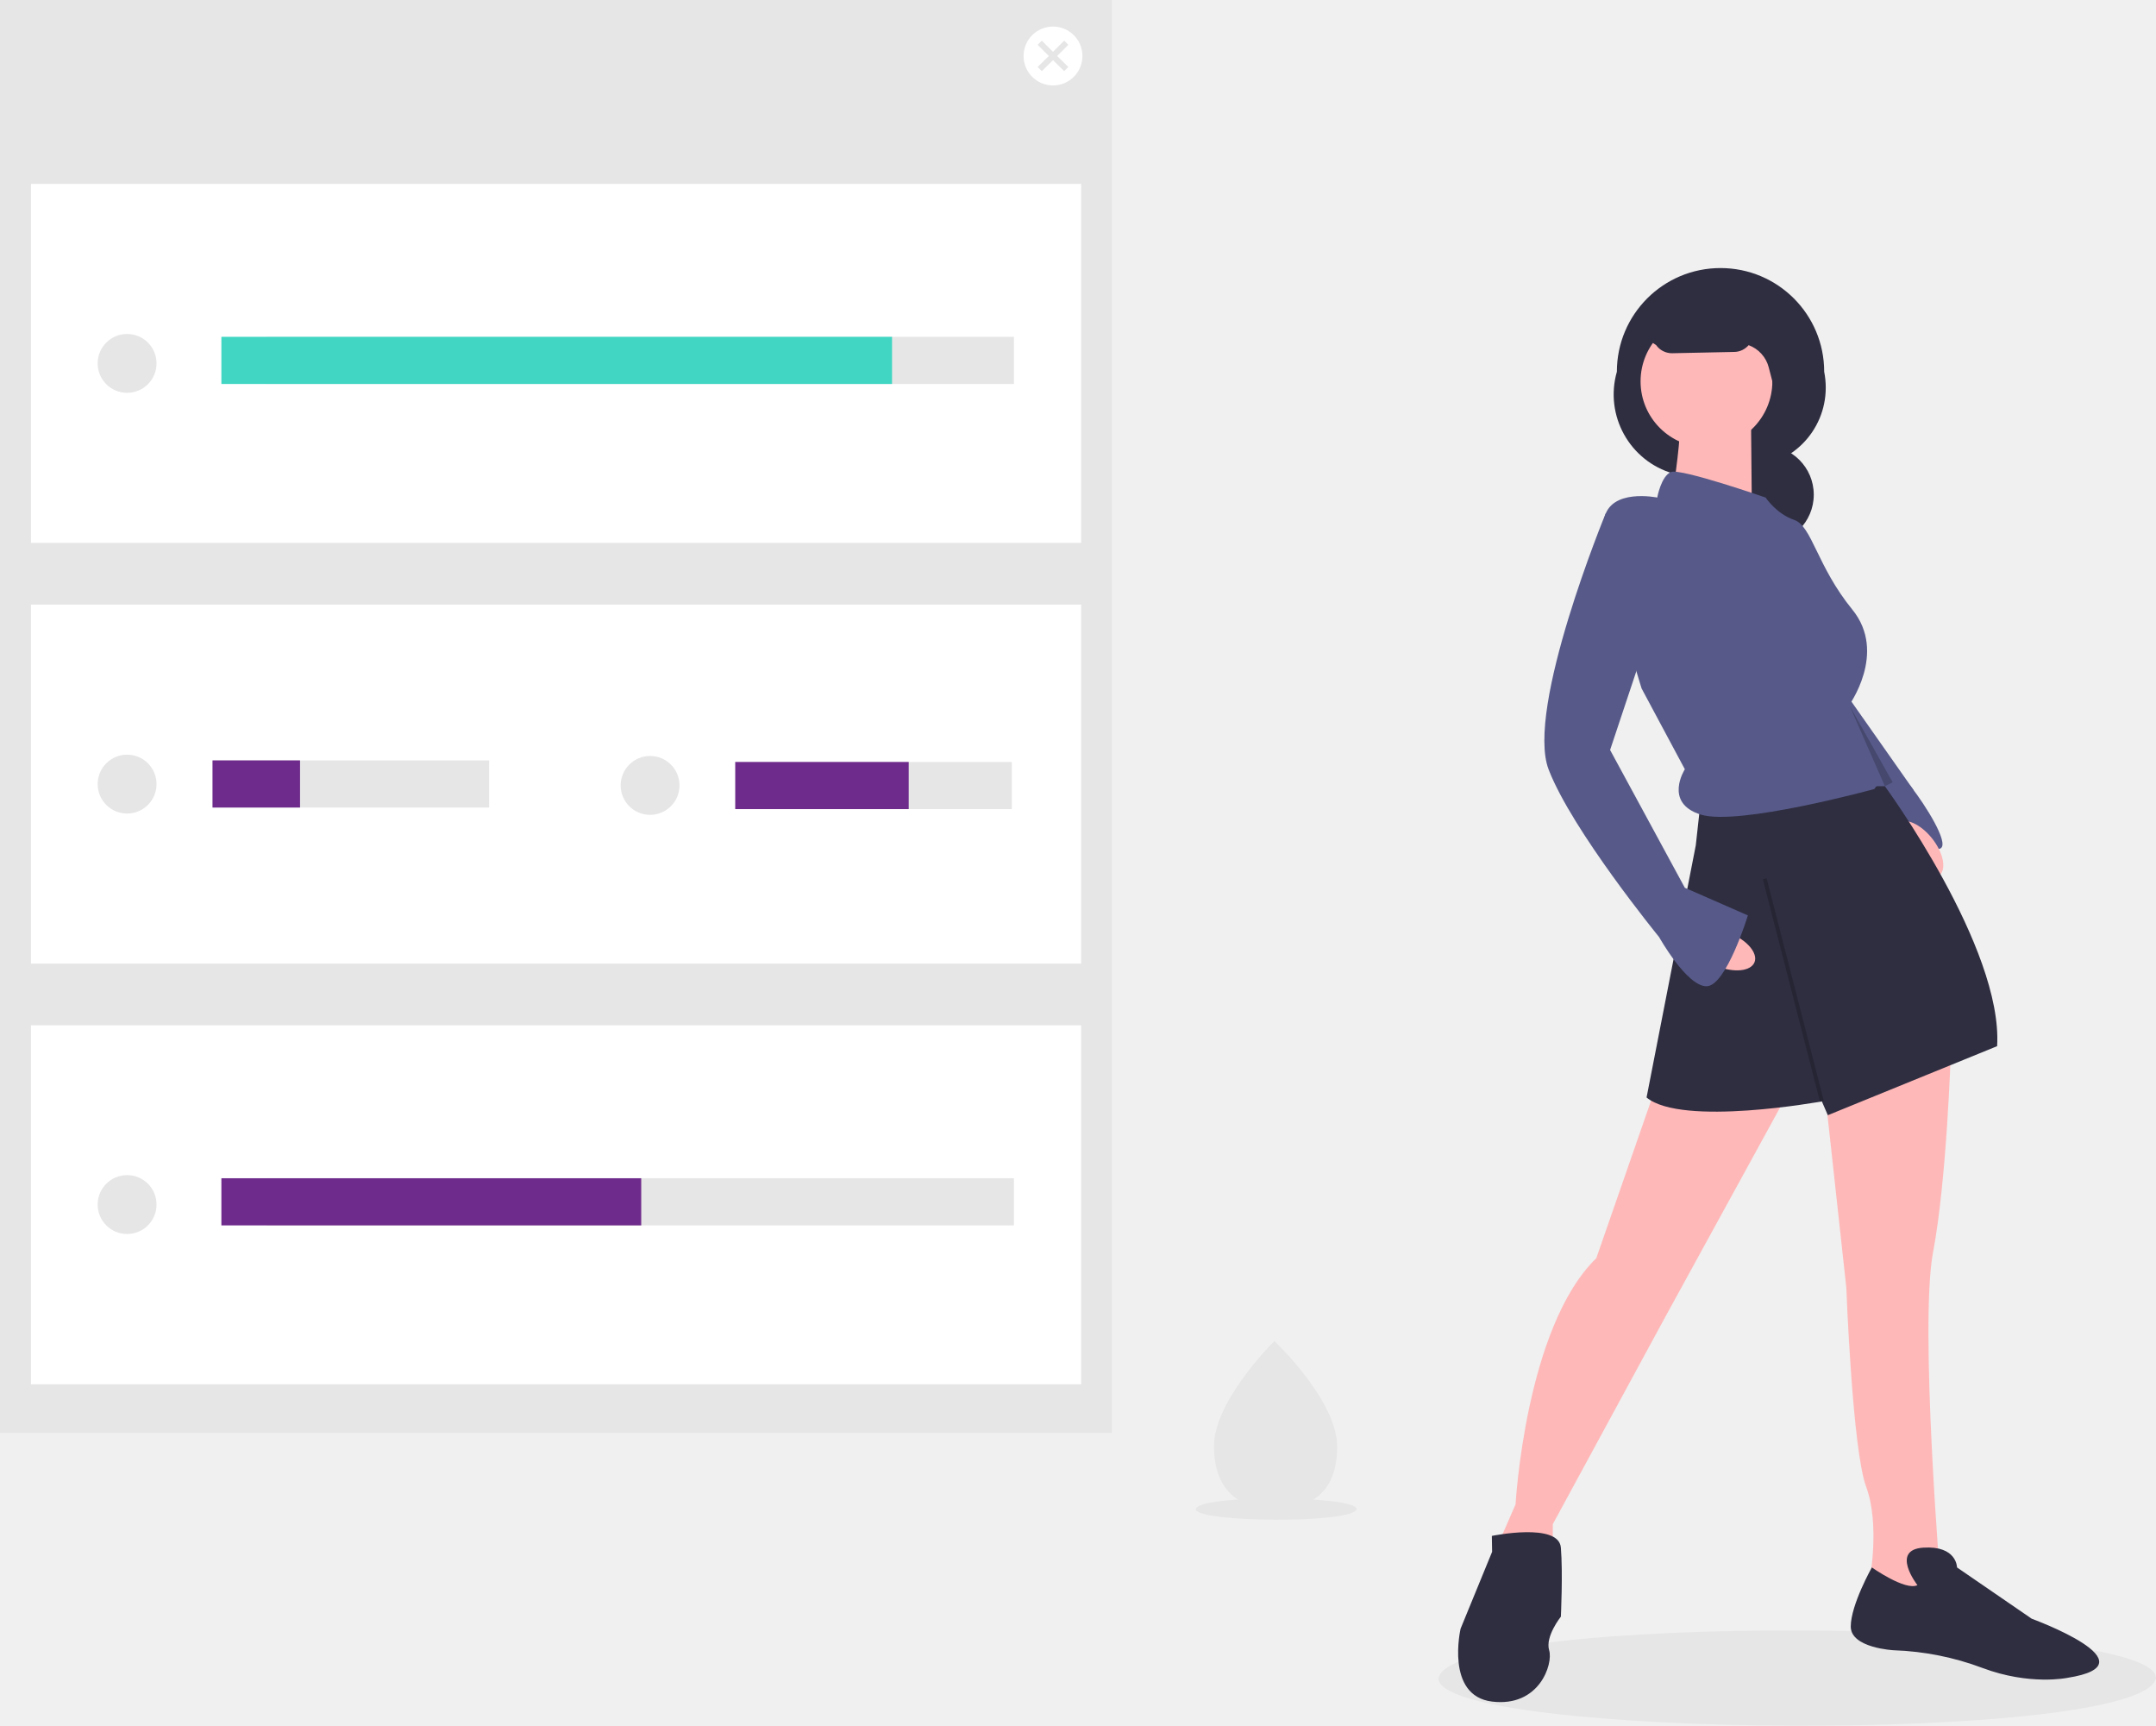
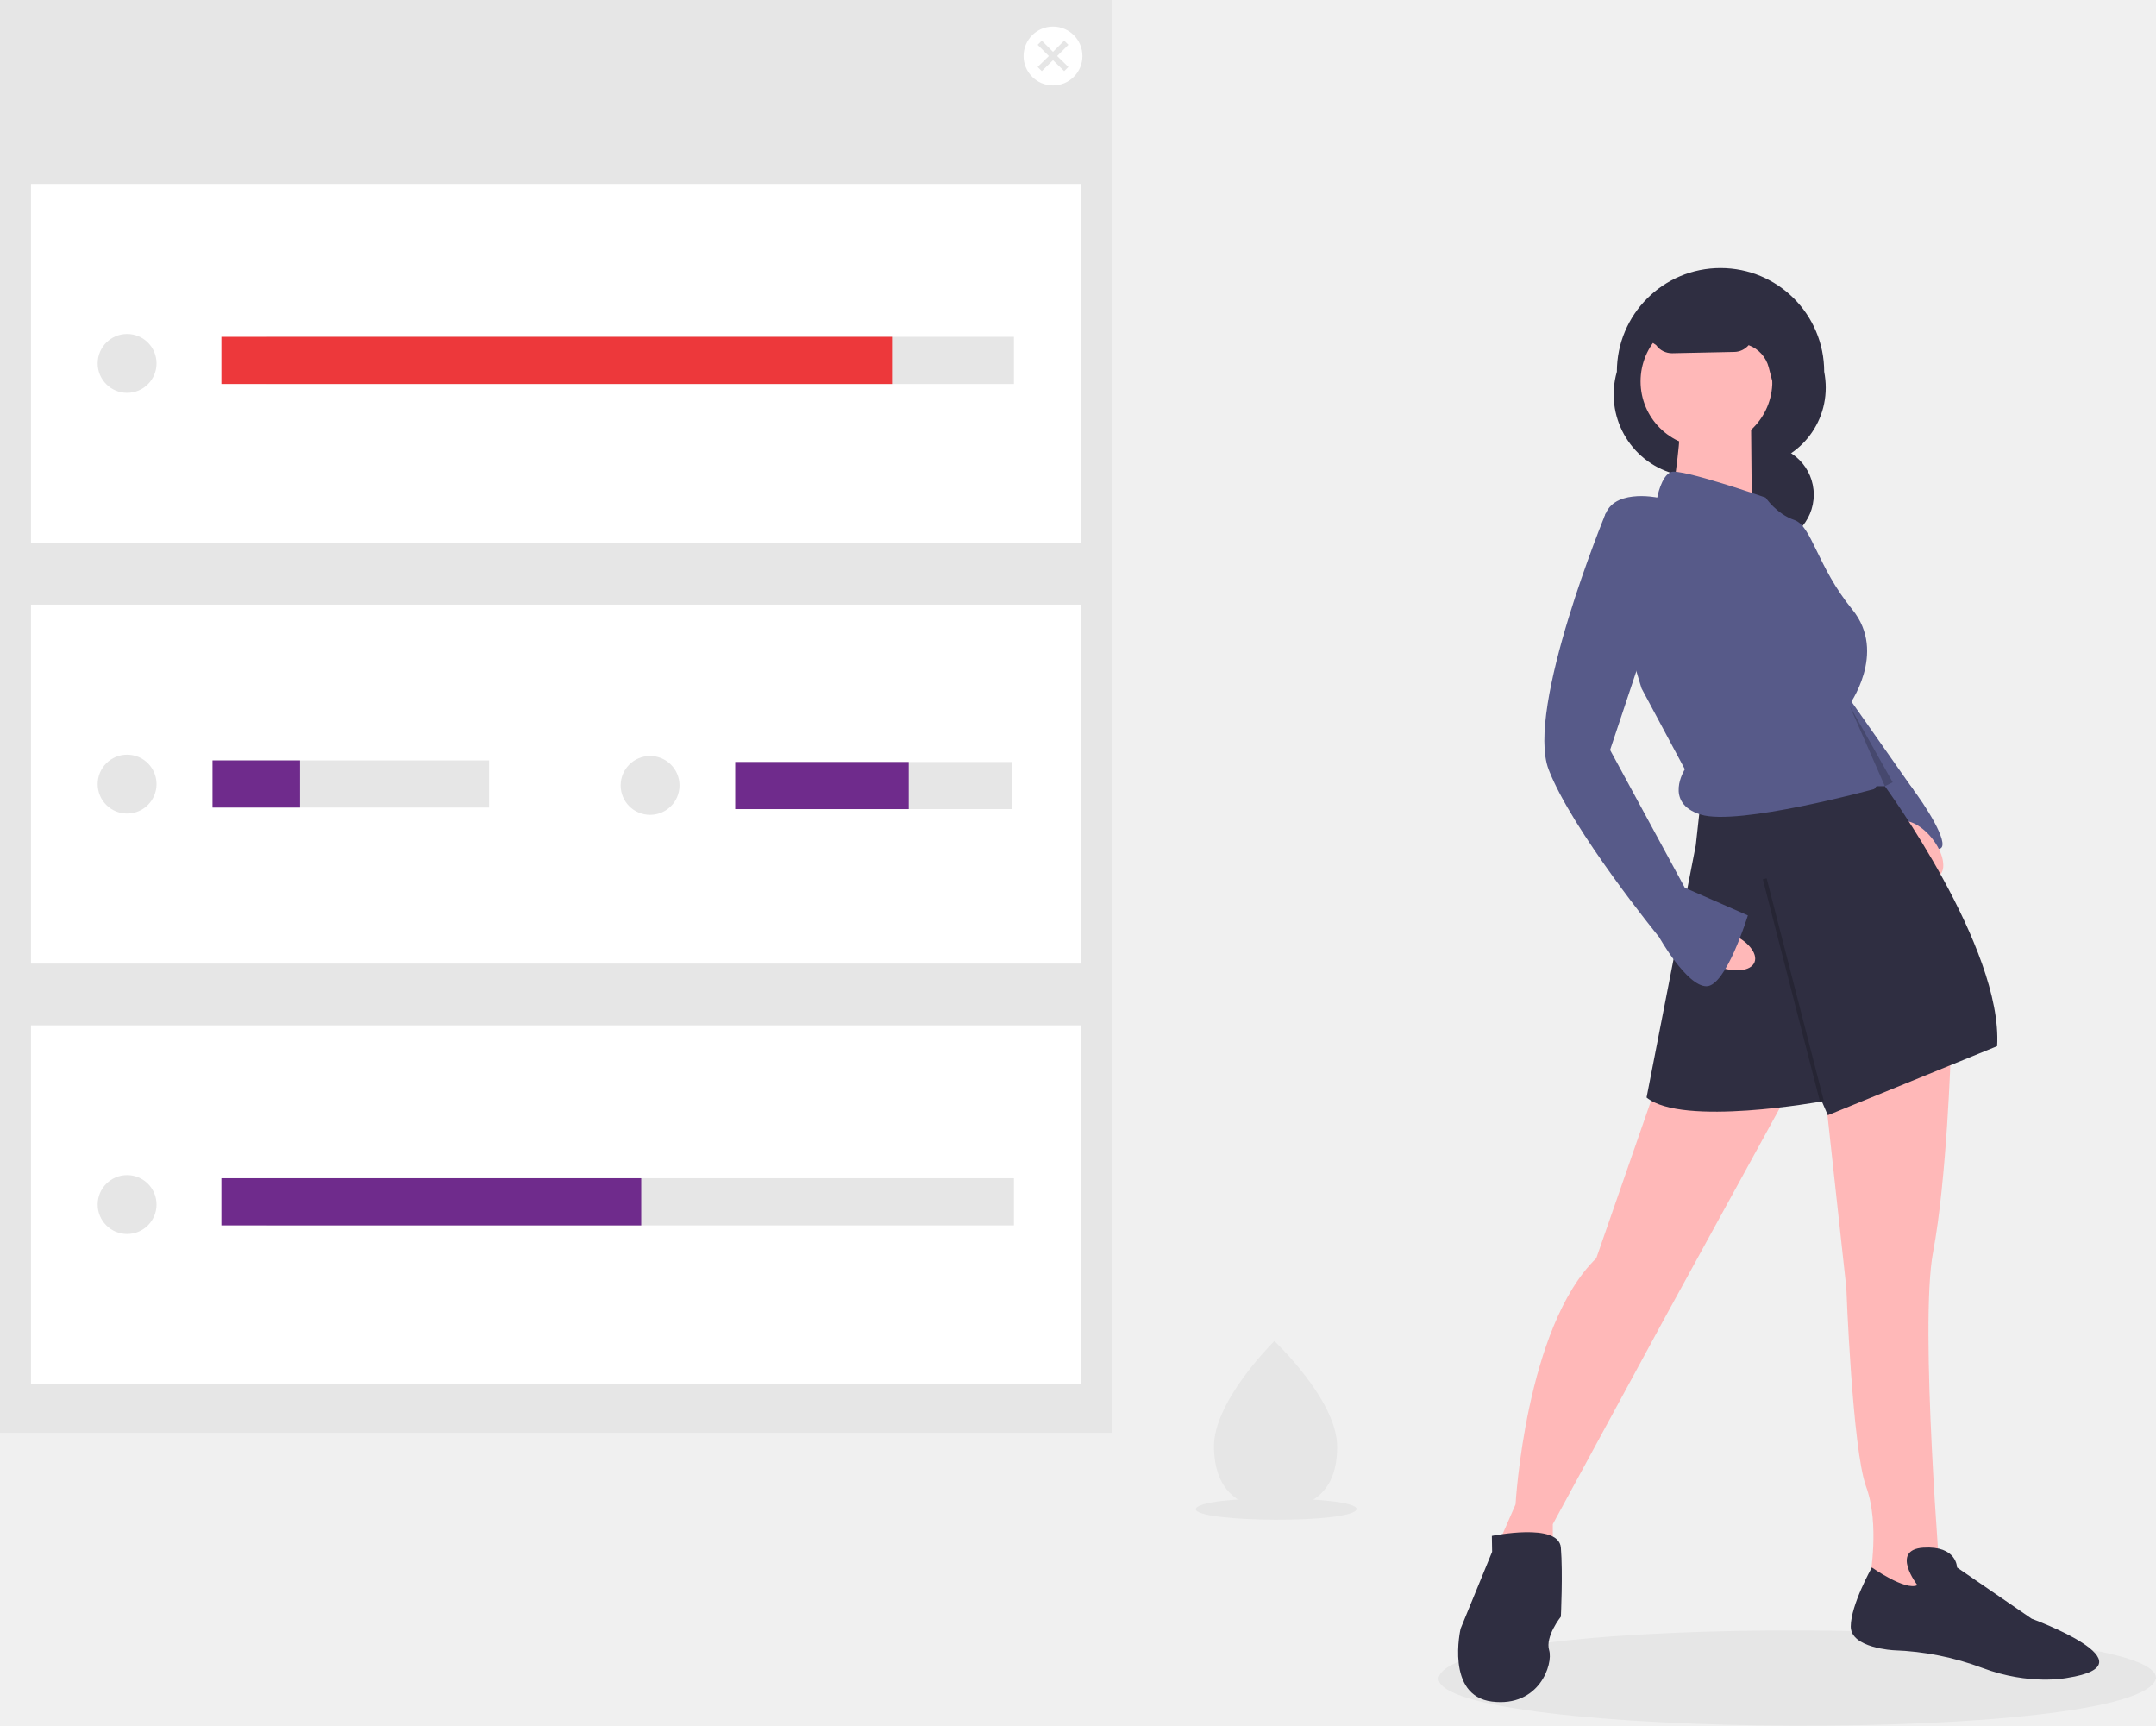
<svg xmlns="http://www.w3.org/2000/svg" version="1.1" id="b092779a-c5a4-43c0-bfaf-70dac86c4f75" x="0" y="0" viewBox="0 0 827.8 662.5" xml:space="preserve">
  <style>.st0{fill:#e6e6e6}.st1{fill:#2f2e41}.st2{fill:#575a89}.st3{fill:#ffb8b8}.st4{opacity:.2;enable-background:new}.st5{fill:#fff}</style>
  <path class="st0" d="M827.8 644.2c-5.2 25.4-275.9 23.3-275.5 0 5.1-25.5 275.9-23.3 275.5 0zm-306.9-64.9c-1.2 5.7-61.8 5.2-61.8 0 1.2-5.7 61.9-5.2 61.8 0z" />
  <circle class="st1" cx="677.5" cy="189.9" r="18.9" />
  <path class="st1" d="M658.7 182.2l11.8-2.9c16.8 0 30.5-13.6 30.5-30.5 0-2-.2-4.1-.6-6.1 0-22-17.8-39.8-39.8-39.8-22 0-39.8 17.8-39.8 39.8-4.8 16.8 4.9 34.3 21.7 39.1 5.2 1.6 10.8 1.7 16.2.4z" />
  <path class="st2" d="M734.8 303.4l-29.3-41.7-15.9 29.5 18.2 21.2z" />
  <path class="st2" d="M719.5 299.2s9.1-3.8 14.4 3 14.4 21.2 11.3 23.4-12.9-6.8-12.9-6.8l-12.8-19.6z" />
  <ellipse transform="rotate(-38.56 736.593 326.046)" class="st3" cx="736.5" cy="326" rx="6.8" ry="12.9" />
  <path class="st3" d="M749 404.3s-1.5 48.4-6.8 76.4 3 128.6 3 128.6l-16.6 7.6-10.6-11.4s3.8-20.4-1.5-34.8-7.6-76.4-7.6-76.4l-9.1-83.2 49.2-6.8zm-62 14.4l-47.7 87-43.1 79.4v16.6l-21.9-6.8 7.6-17.4s3.8-68.1 31-94.5l23.4-67.3 50.7 3z" />
  <path class="st1" d="M715.4 301.8h8.3s45.4 62 43.1 99.8l-65 26.5-2.3-5.3s-53.7 9.8-67.3-1.5l18.9-96.8 1.5-13.6 62.8-9.1zm20.8 306.7s-10.6-13.6 2.3-14.4 12.9 7.6 12.9 7.6l28.7 19.7s47.7 17.4 13.6 22.7c0 0-14.4 3-32.5-3.8-10.9-4.1-22.4-6.4-34-6.8 0 0-16.6-.8-16.6-9.1s8.1-22.7 8.1-22.7 12.9 9.1 17.5 6.8zm-163.4-18.9s25.7-5.3 26.5 4.5 0 26.5 0 26.5-6.1 7.6-4.5 12.9-3.8 21.9-21.9 19.7-12.1-28-12.1-28l12.1-29.5-.1-6.1z" />
  <circle class="st3" cx="655.2" cy="146.4" r="25.3" />
  <path class="st3" d="M672.3 160.4l.4 43.5-31-10.6s3.8-25 3-27.2l27.6-5.7z" />
  <path class="st2" d="M677.9 191s-32.5-11.3-36.3-9.8-5.3 9.8-5.3 9.8-18.2-3.8-20.4 8.3 14.4 65 14.4 65l16.6 31s-8.3 12.9 6.1 17.4 66.6-9.8 66.6-9.8 9.1-10.6 0-10.6c0 0-3-9.8-6.1-12.1s2.3-6.1-.8-6.8-3-2.3-3-2.3 15.1-20.4 1.5-37.1-15.5-32.1-22.3-34.4-11-8.6-11-8.6z" />
  <ellipse transform="rotate(-67.908 661.654 364.586)" class="st3" cx="661.7" cy="364.6" rx="6.8" ry="12.9" />
  <path class="st2" d="M627.2 197.1h-10.7s-30.9 74.9-21.9 98.3 42.4 64.3 42.4 64.3 10.6 18.9 18.2 18.9 15.9-27.2 15.9-27.2l-24.2-10.6-28.7-52.9 13.6-40.8-4.6-50z" />
  <path class="st4" d="M710.1 270.8l16.6 29.5-3 1.5z" />
  <path transform="rotate(-14.419 688.393 380.068)" class="st4" d="M687.8 336h1.5v88.2h-1.5z" />
  <path class="st1" d="M624.6 136.2l4.5-8.3 6.8 4.6c1.4 2 3.7 3.1 6.1 3.1l23.8-.5c2.2 0 4.2-1 5.6-2.6 3.8 1.4 6.7 4.6 7.7 8.5l2.9 11.2v-37.8h-45.4l-12 21.8z" />
  <path class="st0" d="M0 0h426.9v550H0z" />
  <path class="st5" d="M11.9 70.6h403.2v137.8H11.9zm0 161.5h403.2v137.8H11.9zm0 161.5h403.2v137.8H11.9z" />
  <circle class="st5" cx="404.3" cy="21.5" r="11.3" />
  <circle class="st0" cx="48.8" cy="301" r="11.3" />
  <path class="st0" d="M81.6 291.9h106.2V310H81.6z" />
  <circle class="st0" cx="249.6" cy="301.5" r="11.3" />
  <path class="st0" d="M282.3 292.5h106.2v18.1H282.3zM410.2 17.2l-1.6-1.6-4.3 4.3-4.3-4.3-1.6 1.6 4.3 4.3-4.3 4.2 1.6 1.6 4.3-4.2 4.3 4.2 1.6-1.6-4.3-4.2z" />
  <circle class="st0" cx="48.8" cy="139.5" r="11.3" />
  <path class="st0" d="M102.5 129.3h286.8v18.1H102.5z" />
-   <path fill="#41d6c3" d="M85 129.3h257.5v18.1H85z" />
+   <path fill="#ED383B" d="M85 129.3h257.5v18.1H85z" />
  <circle class="st0" cx="48.8" cy="462.4" r="11.3" />
  <path class="st0" d="M102.5 452.3h286.8v18.1H102.5z" />
  <path d="M85 452.3h161.2v18.1H85zm-3.4-160.4h33.6V310H81.6zm200.7.6h66.6v18.1h-66.6z" fill="#6F2B8C" />
  <path class="st0" d="M513.4 555.1c.2 17.8-10.3 24.1-23.4 24.2h-.9c-.6 0-1.2 0-1.8-.1-11.8-.7-21-7.2-21.2-23.7-.2-17.1 21.5-39 23.1-40.6l.1-.1s23.9 22.5 24.1 40.3z" />
</svg>
